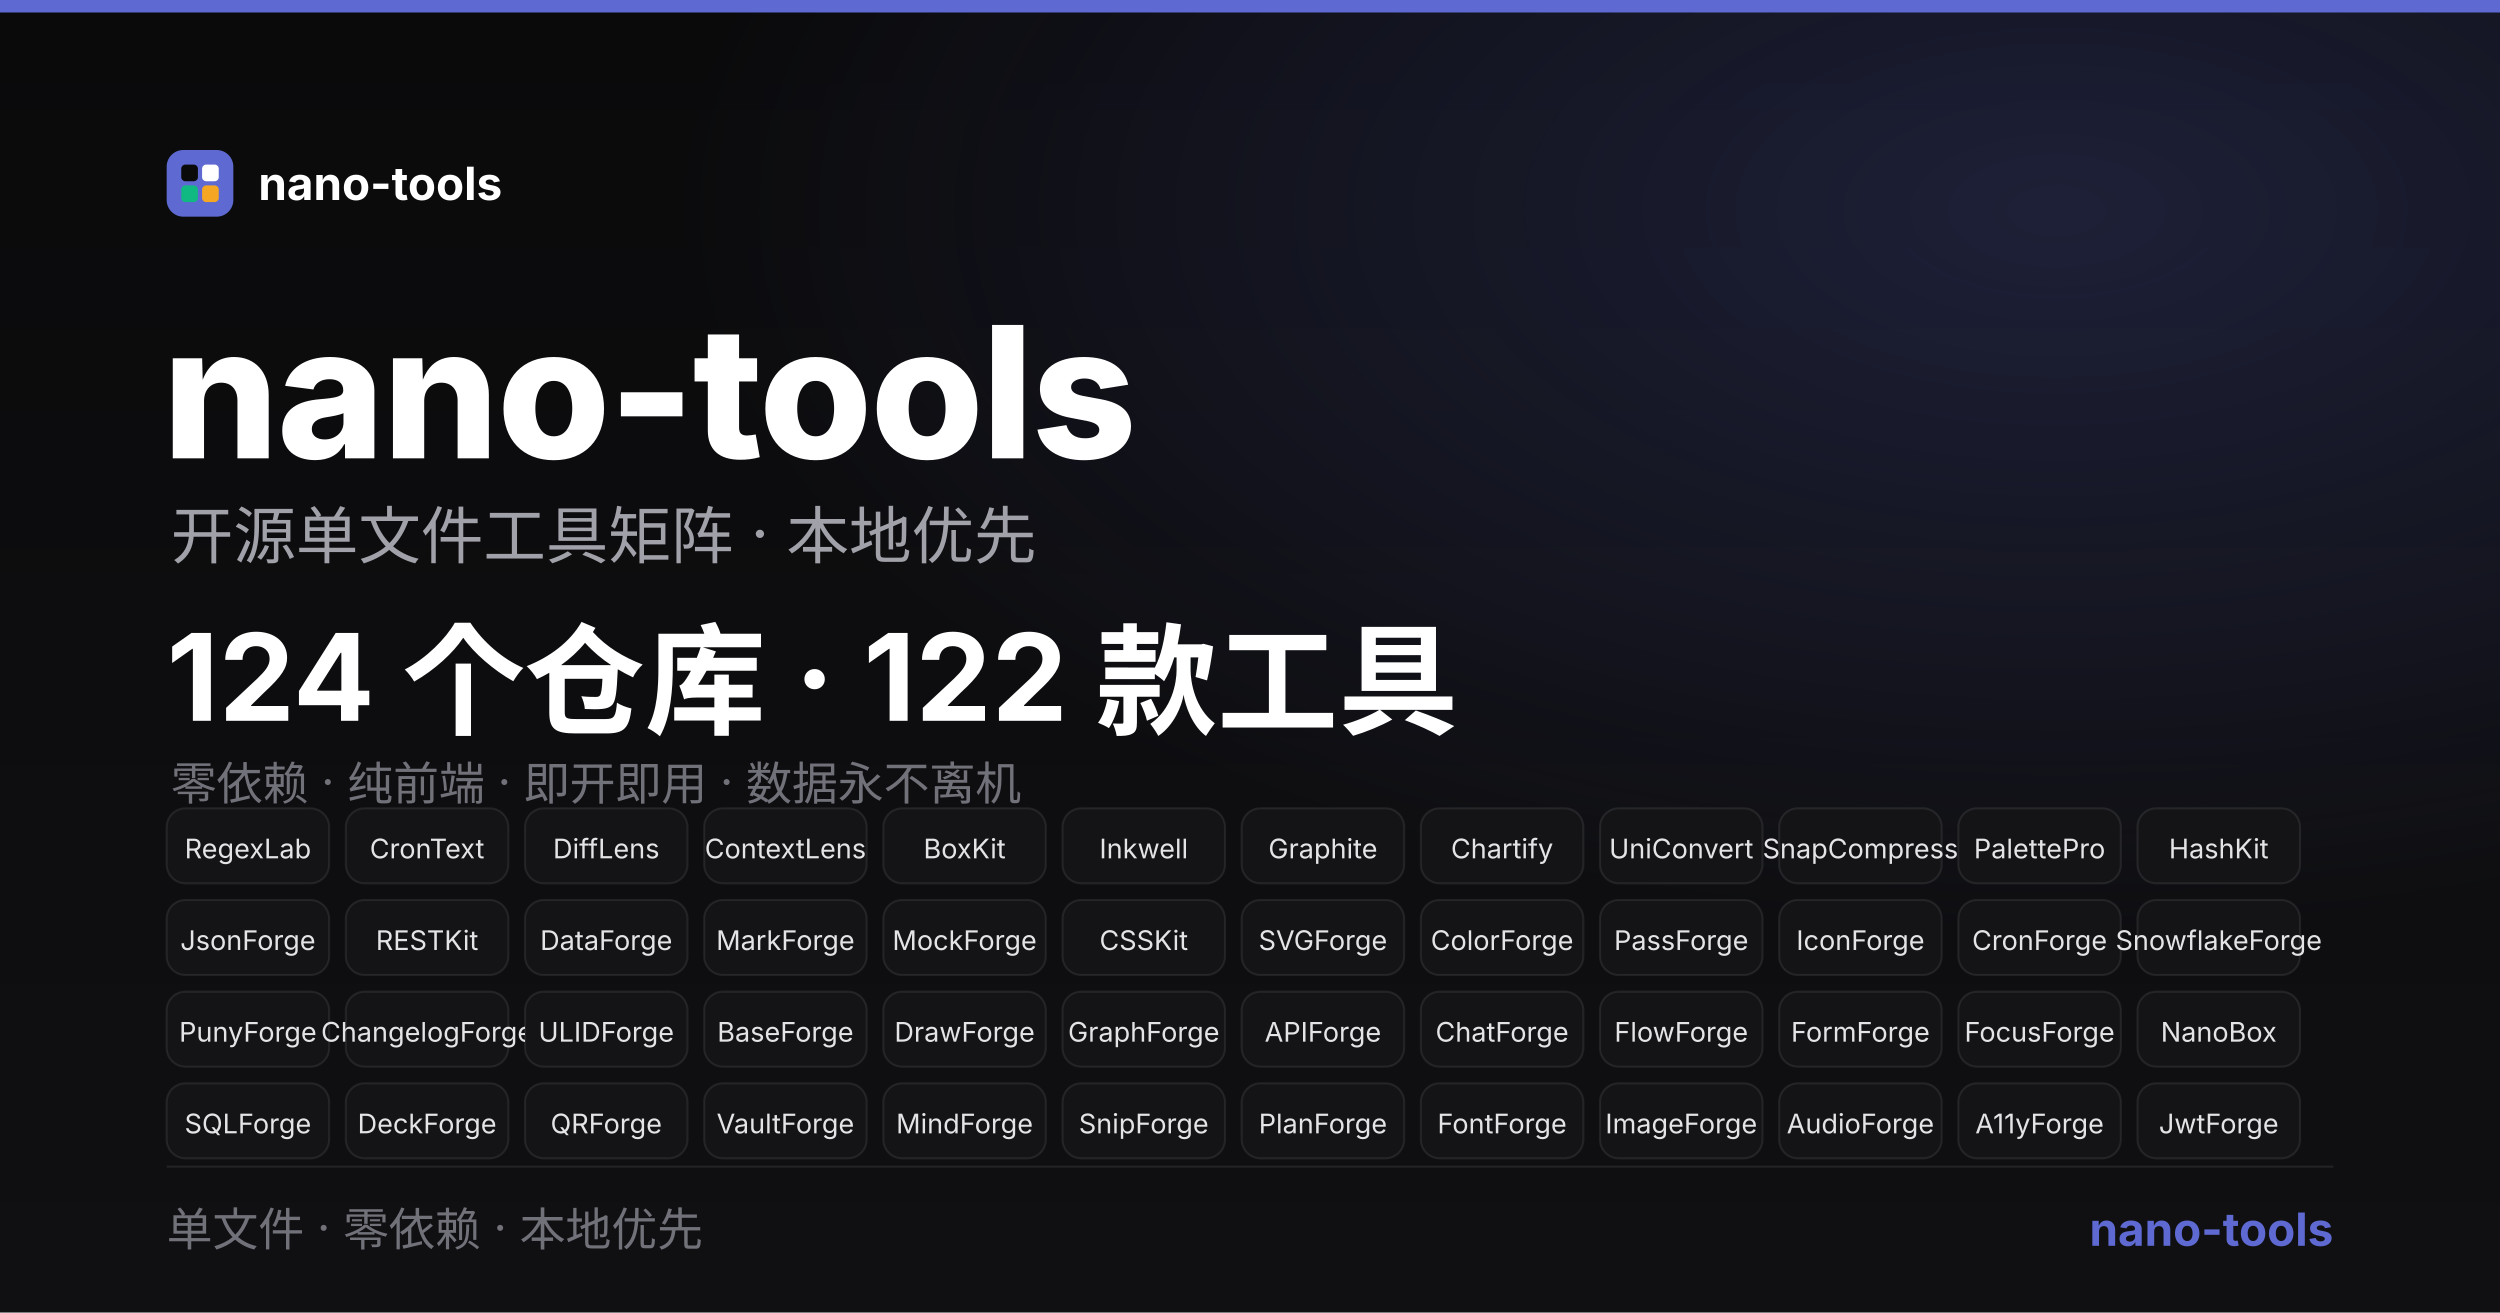
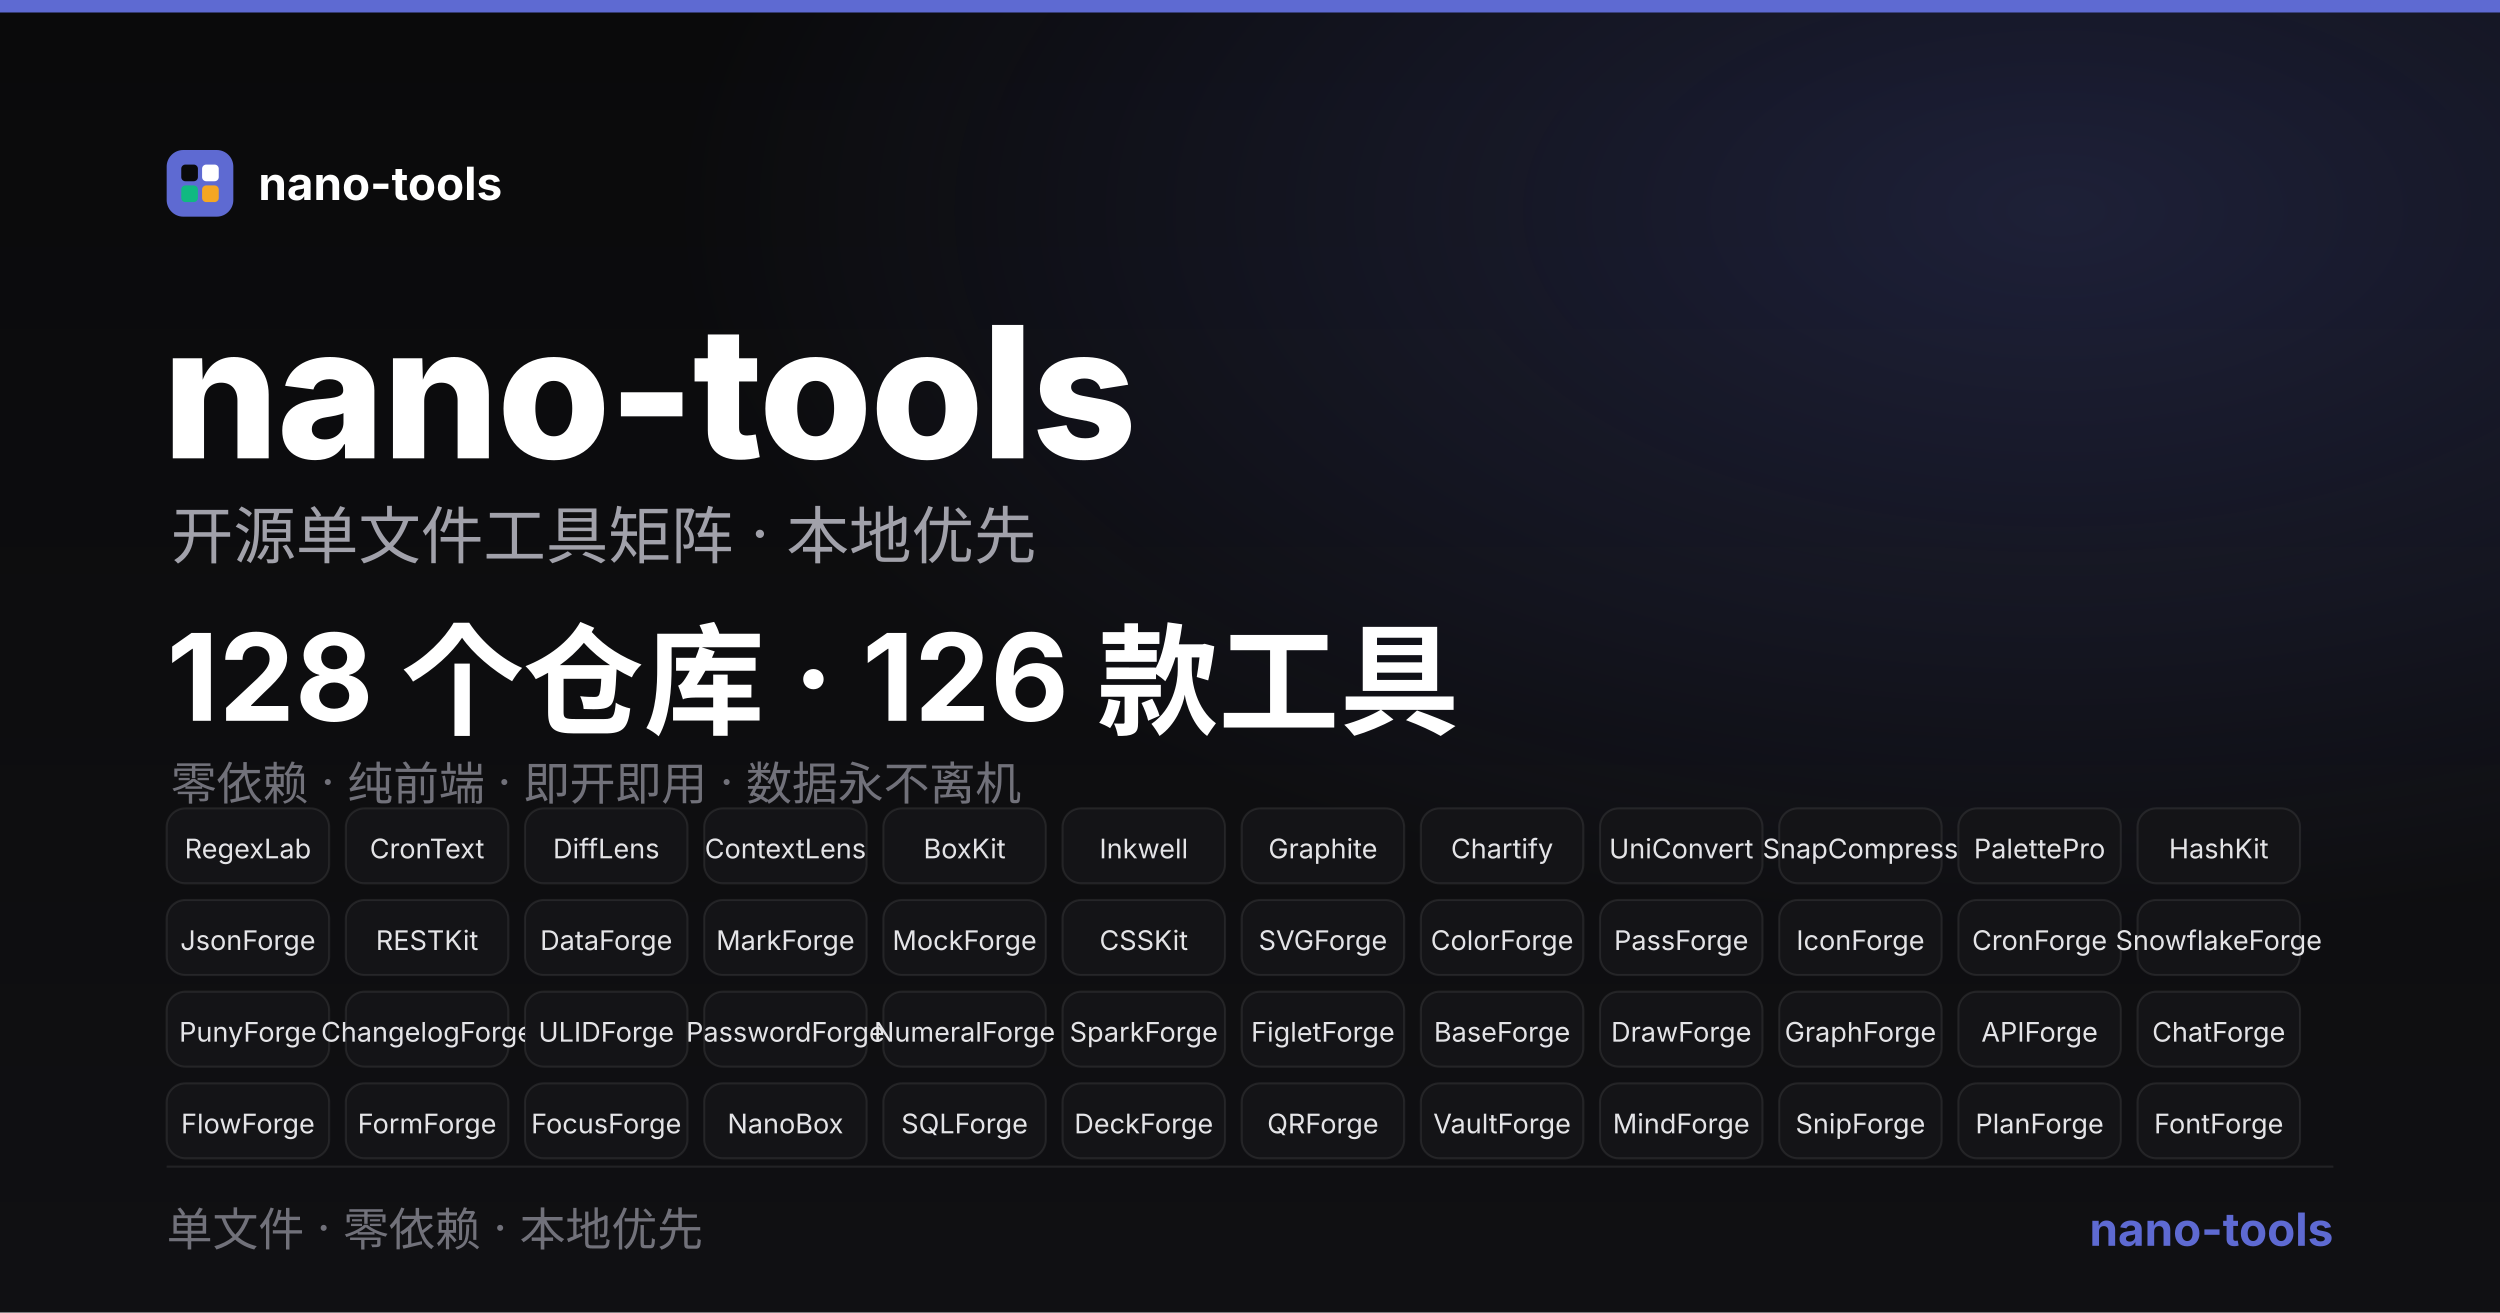
<svg xmlns="http://www.w3.org/2000/svg" width="1200" height="630" viewBox="0 0 1200 630" font-family="-apple-system,BlinkMacSystemFont,'Segoe UI','PingFang SC','Microsoft YaHei',sans-serif">
  <defs>
    <linearGradient id="bg" x1="0" y1="0" x2="0" y2="1">
      <stop offset="0" stop-color="#0A0A0B" />
      <stop offset="1" stop-color="#101013" />
    </linearGradient>
    <radialGradient id="glow" cx="82%" cy="16%" r="55%">
      <stop offset="0%" stop-color="#5E6AD2" stop-opacity="0.22" />
      <stop offset="100%" stop-color="#5E6AD2" stop-opacity="0" />
    </radialGradient>
  </defs>
  <rect width="1200" height="630" fill="url(#bg)" />
  <rect width="1200" height="630" fill="url(#glow)" />
  <rect x="0" y="0" width="1200" height="6" fill="#5E6AD2" />
  <g transform="translate(80,72)">
    <rect x="0" y="0" width="32" height="32" rx="8" fill="#5E6AD2" />
    <rect x="7" y="7" width="8" height="8" rx="2" fill="#0A0A0B" />
    <rect x="17" y="7" width="8" height="8" rx="2" fill="#FFFFFF" />
    <rect x="7" y="17" width="8" height="8" rx="2" fill="#10B981" />
    <rect x="17" y="17" width="8" height="8" rx="2" fill="#F5A623" />
  </g>
  <text x="124" y="96" fill="#FFFFFF" font-size="22" font-weight="700">nano-tools</text>
  <text x="78" y="220" fill="#FFFFFF" font-size="88" font-weight="800" letter-spacing="-1">nano-tools</text>
  <text x="82" y="268" fill="#A1A1AA" font-size="30">开源单文件工具矩阵 · 本地优先</text>
-   <text x="80" y="346" fill="#FFFFFF" font-size="58" font-weight="700">124 个仓库 · 122 款工具</text>
+   <text x="80" y="346" fill="#FFFFFF" font-size="58" font-weight="700">128 个仓库 · 126 款工具</text>
  <text x="82" y="384" fill="#71717A" font-size="22">零依赖 · 纯前端 · 即开即用 · 数据永不离机</text>
  <g transform="translate(80,388)">
    <rect x="0" y="0" width="78" height="36" rx="9" fill="#141417" stroke="#FFFFFF" stroke-opacity="0.08" />
    <text x="39" y="24" text-anchor="middle" fill="#E4E4E7" font-size="13">RegexLab</text>
  </g>
  <g transform="translate(166,388)">
    <rect x="0" y="0" width="78" height="36" rx="9" fill="#141417" stroke="#FFFFFF" stroke-opacity="0.08" />
    <text x="39" y="24" text-anchor="middle" fill="#E4E4E7" font-size="13">CronText</text>
  </g>
  <g transform="translate(252,388)">
    <rect x="0" y="0" width="78" height="36" rx="9" fill="#141417" stroke="#FFFFFF" stroke-opacity="0.08" />
    <text x="39" y="24" text-anchor="middle" fill="#E4E4E7" font-size="13">DiffLens</text>
  </g>
  <g transform="translate(338,388)">
    <rect x="0" y="0" width="78" height="36" rx="9" fill="#141417" stroke="#FFFFFF" stroke-opacity="0.08" />
    <text x="39" y="24" text-anchor="middle" fill="#E4E4E7" font-size="13">ContextLens</text>
  </g>
  <g transform="translate(424,388)">
    <rect x="0" y="0" width="78" height="36" rx="9" fill="#141417" stroke="#FFFFFF" stroke-opacity="0.08" />
    <text x="39" y="24" text-anchor="middle" fill="#E4E4E7" font-size="13">BoxKit</text>
  </g>
  <g transform="translate(510,388)">
    <rect x="0" y="0" width="78" height="36" rx="9" fill="#141417" stroke="#FFFFFF" stroke-opacity="0.08" />
    <text x="39" y="24" text-anchor="middle" fill="#E4E4E7" font-size="13">Inkwell</text>
  </g>
  <g transform="translate(596,388)">
    <rect x="0" y="0" width="78" height="36" rx="9" fill="#141417" stroke="#FFFFFF" stroke-opacity="0.08" />
    <text x="39" y="24" text-anchor="middle" fill="#E4E4E7" font-size="13">Graphite</text>
  </g>
  <g transform="translate(682,388)">
    <rect x="0" y="0" width="78" height="36" rx="9" fill="#141417" stroke="#FFFFFF" stroke-opacity="0.08" />
    <text x="39" y="24" text-anchor="middle" fill="#E4E4E7" font-size="13">Chartify</text>
  </g>
  <g transform="translate(768,388)">
    <rect x="0" y="0" width="78" height="36" rx="9" fill="#141417" stroke="#FFFFFF" stroke-opacity="0.08" />
    <text x="39" y="24" text-anchor="middle" fill="#E4E4E7" font-size="13">UniConvert</text>
  </g>
  <g transform="translate(854,388)">
    <rect x="0" y="0" width="78" height="36" rx="9" fill="#141417" stroke="#FFFFFF" stroke-opacity="0.08" />
    <text x="39" y="24" text-anchor="middle" fill="#E4E4E7" font-size="13">SnapCompress</text>
  </g>
  <g transform="translate(940,388)">
    <rect x="0" y="0" width="78" height="36" rx="9" fill="#141417" stroke="#FFFFFF" stroke-opacity="0.08" />
    <text x="39" y="24" text-anchor="middle" fill="#E4E4E7" font-size="13">PalettePro</text>
  </g>
  <g transform="translate(1026,388)">
    <rect x="0" y="0" width="78" height="36" rx="9" fill="#141417" stroke="#FFFFFF" stroke-opacity="0.08" />
    <text x="39" y="24" text-anchor="middle" fill="#E4E4E7" font-size="13">HashKit</text>
  </g>
  <g transform="translate(80,432)">
    <rect x="0" y="0" width="78" height="36" rx="9" fill="#141417" stroke="#FFFFFF" stroke-opacity="0.08" />
    <text x="39" y="24" text-anchor="middle" fill="#E4E4E7" font-size="13">JsonForge</text>
  </g>
  <g transform="translate(166,432)">
    <rect x="0" y="0" width="78" height="36" rx="9" fill="#141417" stroke="#FFFFFF" stroke-opacity="0.08" />
    <text x="39" y="24" text-anchor="middle" fill="#E4E4E7" font-size="13">RESTKit</text>
  </g>
  <g transform="translate(252,432)">
    <rect x="0" y="0" width="78" height="36" rx="9" fill="#141417" stroke="#FFFFFF" stroke-opacity="0.08" />
    <text x="39" y="24" text-anchor="middle" fill="#E4E4E7" font-size="13">DataForge</text>
  </g>
  <g transform="translate(338,432)">
    <rect x="0" y="0" width="78" height="36" rx="9" fill="#141417" stroke="#FFFFFF" stroke-opacity="0.08" />
    <text x="39" y="24" text-anchor="middle" fill="#E4E4E7" font-size="13">MarkForge</text>
  </g>
  <g transform="translate(424,432)">
    <rect x="0" y="0" width="78" height="36" rx="9" fill="#141417" stroke="#FFFFFF" stroke-opacity="0.08" />
    <text x="39" y="24" text-anchor="middle" fill="#E4E4E7" font-size="13">MockForge</text>
  </g>
  <g transform="translate(510,432)">
    <rect x="0" y="0" width="78" height="36" rx="9" fill="#141417" stroke="#FFFFFF" stroke-opacity="0.08" />
    <text x="39" y="24" text-anchor="middle" fill="#E4E4E7" font-size="13">CSSKit</text>
  </g>
  <g transform="translate(596,432)">
    <rect x="0" y="0" width="78" height="36" rx="9" fill="#141417" stroke="#FFFFFF" stroke-opacity="0.08" />
    <text x="39" y="24" text-anchor="middle" fill="#E4E4E7" font-size="13">SVGForge</text>
  </g>
  <g transform="translate(682,432)">
    <rect x="0" y="0" width="78" height="36" rx="9" fill="#141417" stroke="#FFFFFF" stroke-opacity="0.08" />
    <text x="39" y="24" text-anchor="middle" fill="#E4E4E7" font-size="13">ColorForge</text>
  </g>
  <g transform="translate(768,432)">
    <rect x="0" y="0" width="78" height="36" rx="9" fill="#141417" stroke="#FFFFFF" stroke-opacity="0.08" />
    <text x="39" y="24" text-anchor="middle" fill="#E4E4E7" font-size="13">PassForge</text>
  </g>
  <g transform="translate(854,432)">
    <rect x="0" y="0" width="78" height="36" rx="9" fill="#141417" stroke="#FFFFFF" stroke-opacity="0.08" />
    <text x="39" y="24" text-anchor="middle" fill="#E4E4E7" font-size="13">IconForge</text>
  </g>
  <g transform="translate(940,432)">
    <rect x="0" y="0" width="78" height="36" rx="9" fill="#141417" stroke="#FFFFFF" stroke-opacity="0.08" />
    <text x="39" y="24" text-anchor="middle" fill="#E4E4E7" font-size="13">CronForge</text>
  </g>
  <g transform="translate(1026,432)">
    <rect x="0" y="0" width="78" height="36" rx="9" fill="#141417" stroke="#FFFFFF" stroke-opacity="0.08" />
    <text x="39" y="24" text-anchor="middle" fill="#E4E4E7" font-size="13">SnowflakeForge</text>
  </g>
  <g transform="translate(80,476)">
    <rect x="0" y="0" width="78" height="36" rx="9" fill="#141417" stroke="#FFFFFF" stroke-opacity="0.08" />
    <text x="39" y="24" text-anchor="middle" fill="#E4E4E7" font-size="13">PunyForge</text>
  </g>
  <g transform="translate(166,476)">
    <rect x="0" y="0" width="78" height="36" rx="9" fill="#141417" stroke="#FFFFFF" stroke-opacity="0.08" />
    <text x="39" y="24" text-anchor="middle" fill="#E4E4E7" font-size="13">ChangelogForge</text>
  </g>
  <g transform="translate(252,476)">
    <rect x="0" y="0" width="78" height="36" rx="9" fill="#141417" stroke="#FFFFFF" stroke-opacity="0.08" />
    <text x="39" y="24" text-anchor="middle" fill="#E4E4E7" font-size="13">ULIDForge</text>
  </g>
  <g transform="translate(338,476)">
    <rect x="0" y="0" width="78" height="36" rx="9" fill="#141417" stroke="#FFFFFF" stroke-opacity="0.08" />
+     <text x="39" y="24" text-anchor="middle" fill="#E4E4E7" font-size="13">PasswordForge</text>
+   </g>
+   <g transform="translate(424,476)">
+     <rect x="0" y="0" width="78" height="36" rx="9" fill="#141417" stroke="#FFFFFF" stroke-opacity="0.08" />
+     <text x="39" y="24" text-anchor="middle" fill="#E4E4E7" font-size="13">NumeralForge</text>
+   </g>
+   <g transform="translate(510,476)">
+     <rect x="0" y="0" width="78" height="36" rx="9" fill="#141417" stroke="#FFFFFF" stroke-opacity="0.08" />
+     <text x="39" y="24" text-anchor="middle" fill="#E4E4E7" font-size="13">SparkForge</text>
+   </g>
+   <g transform="translate(596,476)">
+     <rect x="0" y="0" width="78" height="36" rx="9" fill="#141417" stroke="#FFFFFF" stroke-opacity="0.08" />
+     <text x="39" y="24" text-anchor="middle" fill="#E4E4E7" font-size="13">FigletForge</text>
+   </g>
+   <g transform="translate(682,476)">
+     <rect x="0" y="0" width="78" height="36" rx="9" fill="#141417" stroke="#FFFFFF" stroke-opacity="0.08" />
    <text x="39" y="24" text-anchor="middle" fill="#E4E4E7" font-size="13">BaseForge</text>
  </g>
-   <g transform="translate(424,476)">
+   <g transform="translate(768,476)">
    <rect x="0" y="0" width="78" height="36" rx="9" fill="#141417" stroke="#FFFFFF" stroke-opacity="0.08" />
    <text x="39" y="24" text-anchor="middle" fill="#E4E4E7" font-size="13">DrawForge</text>
  </g>
-   <g transform="translate(510,476)">
+   <g transform="translate(854,476)">
    <rect x="0" y="0" width="78" height="36" rx="9" fill="#141417" stroke="#FFFFFF" stroke-opacity="0.08" />
    <text x="39" y="24" text-anchor="middle" fill="#E4E4E7" font-size="13">GraphForge</text>
  </g>
-   <g transform="translate(596,476)">
+   <g transform="translate(940,476)">
    <rect x="0" y="0" width="78" height="36" rx="9" fill="#141417" stroke="#FFFFFF" stroke-opacity="0.08" />
    <text x="39" y="24" text-anchor="middle" fill="#E4E4E7" font-size="13">APIForge</text>
  </g>
-   <g transform="translate(682,476)">
+   <g transform="translate(1026,476)">
    <rect x="0" y="0" width="78" height="36" rx="9" fill="#141417" stroke="#FFFFFF" stroke-opacity="0.08" />
    <text x="39" y="24" text-anchor="middle" fill="#E4E4E7" font-size="13">ChatForge</text>
  </g>
-   <g transform="translate(768,476)">
+   <g transform="translate(80,520)">
    <rect x="0" y="0" width="78" height="36" rx="9" fill="#141417" stroke="#FFFFFF" stroke-opacity="0.08" />
    <text x="39" y="24" text-anchor="middle" fill="#E4E4E7" font-size="13">FlowForge</text>
  </g>
-   <g transform="translate(854,476)">
+   <g transform="translate(166,520)">
    <rect x="0" y="0" width="78" height="36" rx="9" fill="#141417" stroke="#FFFFFF" stroke-opacity="0.08" />
    <text x="39" y="24" text-anchor="middle" fill="#E4E4E7" font-size="13">FormForge</text>
  </g>
-   <g transform="translate(940,476)">
+   <g transform="translate(252,520)">
    <rect x="0" y="0" width="78" height="36" rx="9" fill="#141417" stroke="#FFFFFF" stroke-opacity="0.08" />
    <text x="39" y="24" text-anchor="middle" fill="#E4E4E7" font-size="13">FocusForge</text>
  </g>
-   <g transform="translate(1026,476)">
+   <g transform="translate(338,520)">
    <rect x="0" y="0" width="78" height="36" rx="9" fill="#141417" stroke="#FFFFFF" stroke-opacity="0.08" />
    <text x="39" y="24" text-anchor="middle" fill="#E4E4E7" font-size="13">NanoBox</text>
  </g>
-   <g transform="translate(80,520)">
+   <g transform="translate(424,520)">
    <rect x="0" y="0" width="78" height="36" rx="9" fill="#141417" stroke="#FFFFFF" stroke-opacity="0.08" />
    <text x="39" y="24" text-anchor="middle" fill="#E4E4E7" font-size="13">SQLForge</text>
  </g>
-   <g transform="translate(166,520)">
+   <g transform="translate(510,520)">
    <rect x="0" y="0" width="78" height="36" rx="9" fill="#141417" stroke="#FFFFFF" stroke-opacity="0.08" />
    <text x="39" y="24" text-anchor="middle" fill="#E4E4E7" font-size="13">DeckForge</text>
  </g>
-   <g transform="translate(252,520)">
+   <g transform="translate(596,520)">
    <rect x="0" y="0" width="78" height="36" rx="9" fill="#141417" stroke="#FFFFFF" stroke-opacity="0.08" />
    <text x="39" y="24" text-anchor="middle" fill="#E4E4E7" font-size="13">QRForge</text>
  </g>
-   <g transform="translate(338,520)">
+   <g transform="translate(682,520)">
    <rect x="0" y="0" width="78" height="36" rx="9" fill="#141417" stroke="#FFFFFF" stroke-opacity="0.08" />
    <text x="39" y="24" text-anchor="middle" fill="#E4E4E7" font-size="13">VaultForge</text>
  </g>
-   <g transform="translate(424,520)">
+   <g transform="translate(768,520)">
    <rect x="0" y="0" width="78" height="36" rx="9" fill="#141417" stroke="#FFFFFF" stroke-opacity="0.08" />
    <text x="39" y="24" text-anchor="middle" fill="#E4E4E7" font-size="13">MindForge</text>
  </g>
-   <g transform="translate(510,520)">
+   <g transform="translate(854,520)">
    <rect x="0" y="0" width="78" height="36" rx="9" fill="#141417" stroke="#FFFFFF" stroke-opacity="0.08" />
    <text x="39" y="24" text-anchor="middle" fill="#E4E4E7" font-size="13">SnipForge</text>
  </g>
-   <g transform="translate(596,520)">
+   <g transform="translate(940,520)">
    <rect x="0" y="0" width="78" height="36" rx="9" fill="#141417" stroke="#FFFFFF" stroke-opacity="0.08" />
    <text x="39" y="24" text-anchor="middle" fill="#E4E4E7" font-size="13">PlanForge</text>
  </g>
-   <g transform="translate(682,520)">
+   <g transform="translate(1026,520)">
    <rect x="0" y="0" width="78" height="36" rx="9" fill="#141417" stroke="#FFFFFF" stroke-opacity="0.08" />
    <text x="39" y="24" text-anchor="middle" fill="#E4E4E7" font-size="13">FontForge</text>
-   </g>
-   <g transform="translate(768,520)">
-     <rect x="0" y="0" width="78" height="36" rx="9" fill="#141417" stroke="#FFFFFF" stroke-opacity="0.08" />
-     <text x="39" y="24" text-anchor="middle" fill="#E4E4E7" font-size="13">ImageForge</text>
-   </g>
-   <g transform="translate(854,520)">
-     <rect x="0" y="0" width="78" height="36" rx="9" fill="#141417" stroke="#FFFFFF" stroke-opacity="0.08" />
-     <text x="39" y="24" text-anchor="middle" fill="#E4E4E7" font-size="13">AudioForge</text>
-   </g>
-   <g transform="translate(940,520)">
-     <rect x="0" y="0" width="78" height="36" rx="9" fill="#141417" stroke="#FFFFFF" stroke-opacity="0.08" />
-     <text x="39" y="24" text-anchor="middle" fill="#E4E4E7" font-size="13">A11yForge</text>
-   </g>
-   <g transform="translate(1026,520)">
-     <rect x="0" y="0" width="78" height="36" rx="9" fill="#141417" stroke="#FFFFFF" stroke-opacity="0.08" />
-     <text x="39" y="24" text-anchor="middle" fill="#E4E4E7" font-size="13">JwtForge</text>
  </g>
  <line x1="80" y1="560" x2="1120" y2="560" stroke="#FFFFFF" stroke-opacity="0.08" stroke-width="1" />
  <text x="80" y="598" fill="#71717A" font-size="22">单文件 · 零依赖 · 本地优先</text>
  <text x="1120" y="598" text-anchor="end" fill="#5E6AD2" font-size="22" font-weight="700">nano-tools</text>
</svg>
